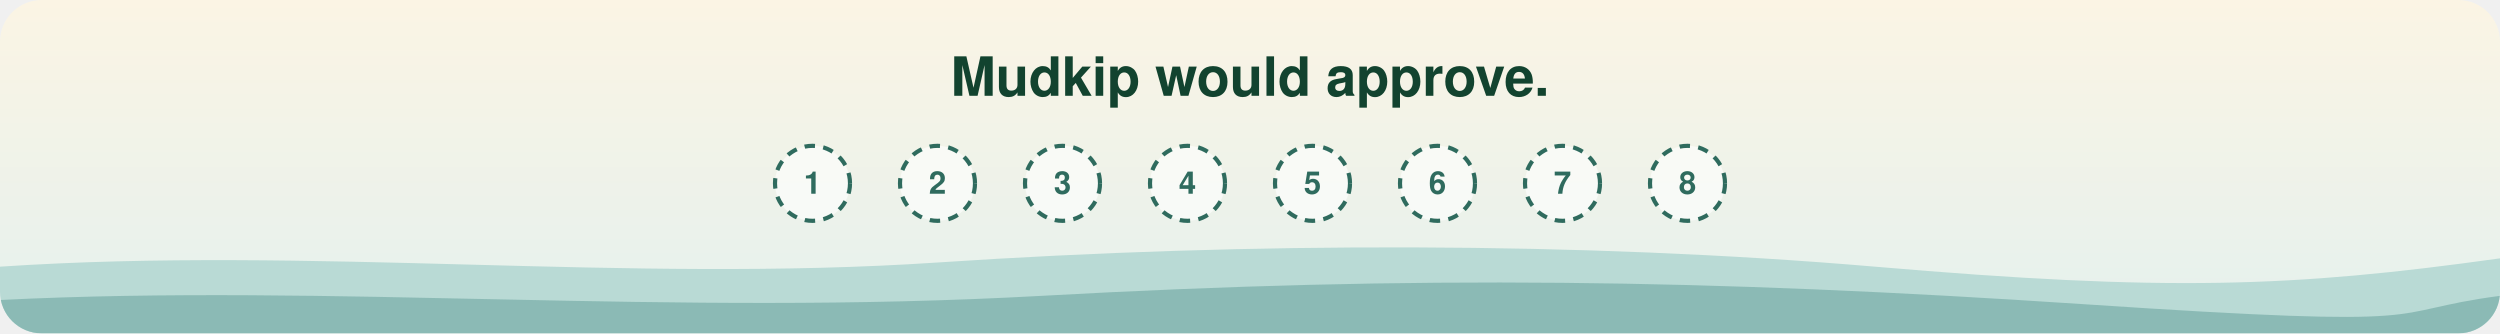
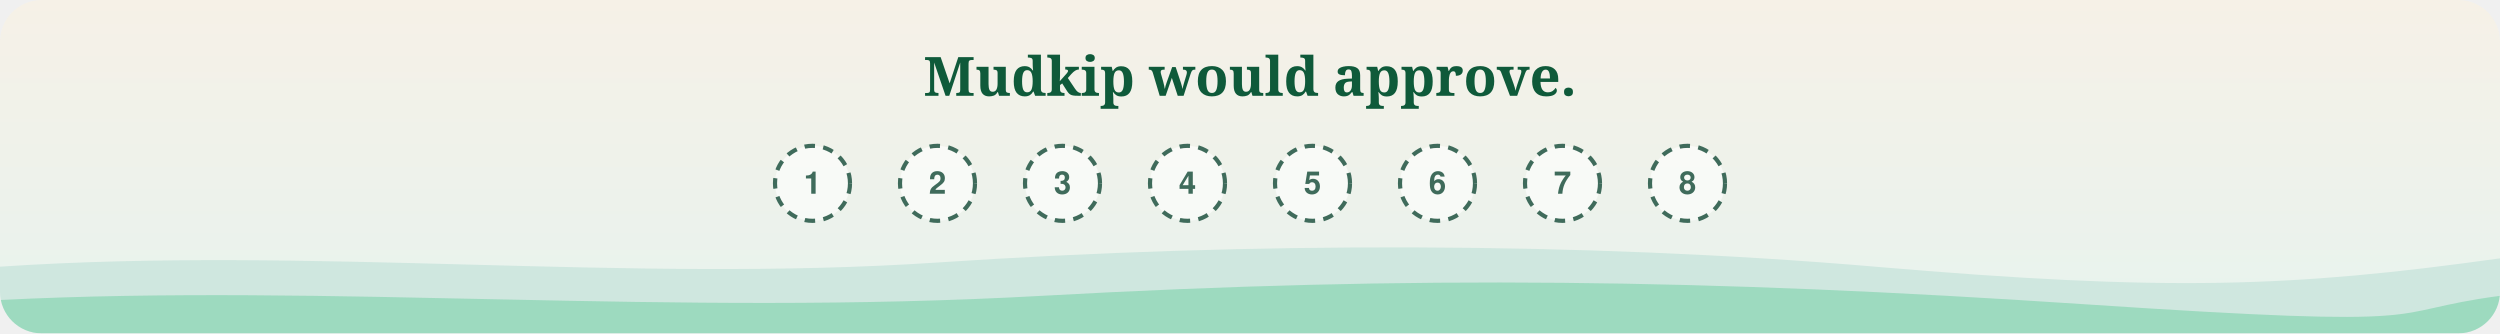
<svg xmlns="http://www.w3.org/2000/svg" width="1200" height="160" viewBox="0 0 1200 160" role="img" aria-label="Mudkip would approve. Eight empty badge circles, numbered 1 to 8, wait above a calm wave strip.">
  <defs>
    <clipPath id="card">
      <rect width="1200" height="160" rx="20" />
    </clipPath>
    <linearGradient id="bg" x1="0" y1="0" x2="0" y2="1">
-       <stop offset="0" stop-color="#FBF4E4" />
-       <stop offset="1" stop-color="#E4F1EE" />
+       <stop offset="0" stop-color="#f6f1e7" />
+       <stop offset="1" stop-color="#e7f3ee" />
    </linearGradient>
  </defs>
  <g clip-path="url(#card)">
    <rect width="1200" height="160" fill="url(#bg)" />
-     <path d="M0 128 C 150 118, 300 136, 450 126 S 760 116, 900 128 S 1100 138, 1200 124 L1200 160 L0 160 Z" fill="#B9DAD5" />
-     <path d="M0 144 C 160 136, 320 152, 500 142 S 820 134, 1000 146 S 1140 150, 1200 142 L1200 160 L0 160 Z" fill="#7FB2AD" opacity="0.8" />
+     <path d="M0 128 C 150 118, 300 136, 450 126 S 760 116, 900 128 S 1100 138, 1200 124 L1200 160 L0 160 Z" fill="#cfe7df" />
+     <path d="M0 144 C 160 136, 320 152, 500 142 S 820 134, 1000 146 S 1140 150, 1200 142 L1200 160 L0 160 Z" fill="#3fc283" opacity="0.35" />
  </g>
  <g font-family="-apple-system, 'Segoe UI', Helvetica, Arial, sans-serif" text-anchor="middle">
-     <text x="600" y="46" font-size="26" font-weight="700" fill="#12432F">Mudkip would approve.</text>
-     <g fill="#FFFFFF" fill-opacity="0.6" stroke="#2F6B5E" stroke-width="2" stroke-dasharray="5 4">
+     <text x="600" y="46" font-family="Fraunces, Georgia, serif" font-size="26" font-weight="700" fill="#0f5a3a">Mudkip would approve.</text>
+     <g fill="#FFFFFF" fill-opacity="0.6" stroke="#3f6b5b" stroke-width="2" stroke-dasharray="5 4">
      <circle cx="390" cy="88" r="18" />
      <circle cx="450" cy="88" r="18" />
      <circle cx="510" cy="88" r="18" />
      <circle cx="570" cy="88" r="18" />
      <circle cx="630" cy="88" r="18" />
      <circle cx="690" cy="88" r="18" />
      <circle cx="750" cy="88" r="18" />
      <circle cx="810" cy="88" r="18" />
    </g>
-     <g font-size="15" font-weight="700" fill="#2F6B5E">
+     <g font-size="15" font-weight="700" fill="#3f6b5b">
      <text x="390" y="93">1</text>
      <text x="450" y="93">2</text>
      <text x="510" y="93">3</text>
      <text x="570" y="93">4</text>
      <text x="630" y="93">5</text>
      <text x="690" y="93">6</text>
      <text x="750" y="93">7</text>
      <text x="810" y="93">8</text>
    </g>
  </g>
</svg>
